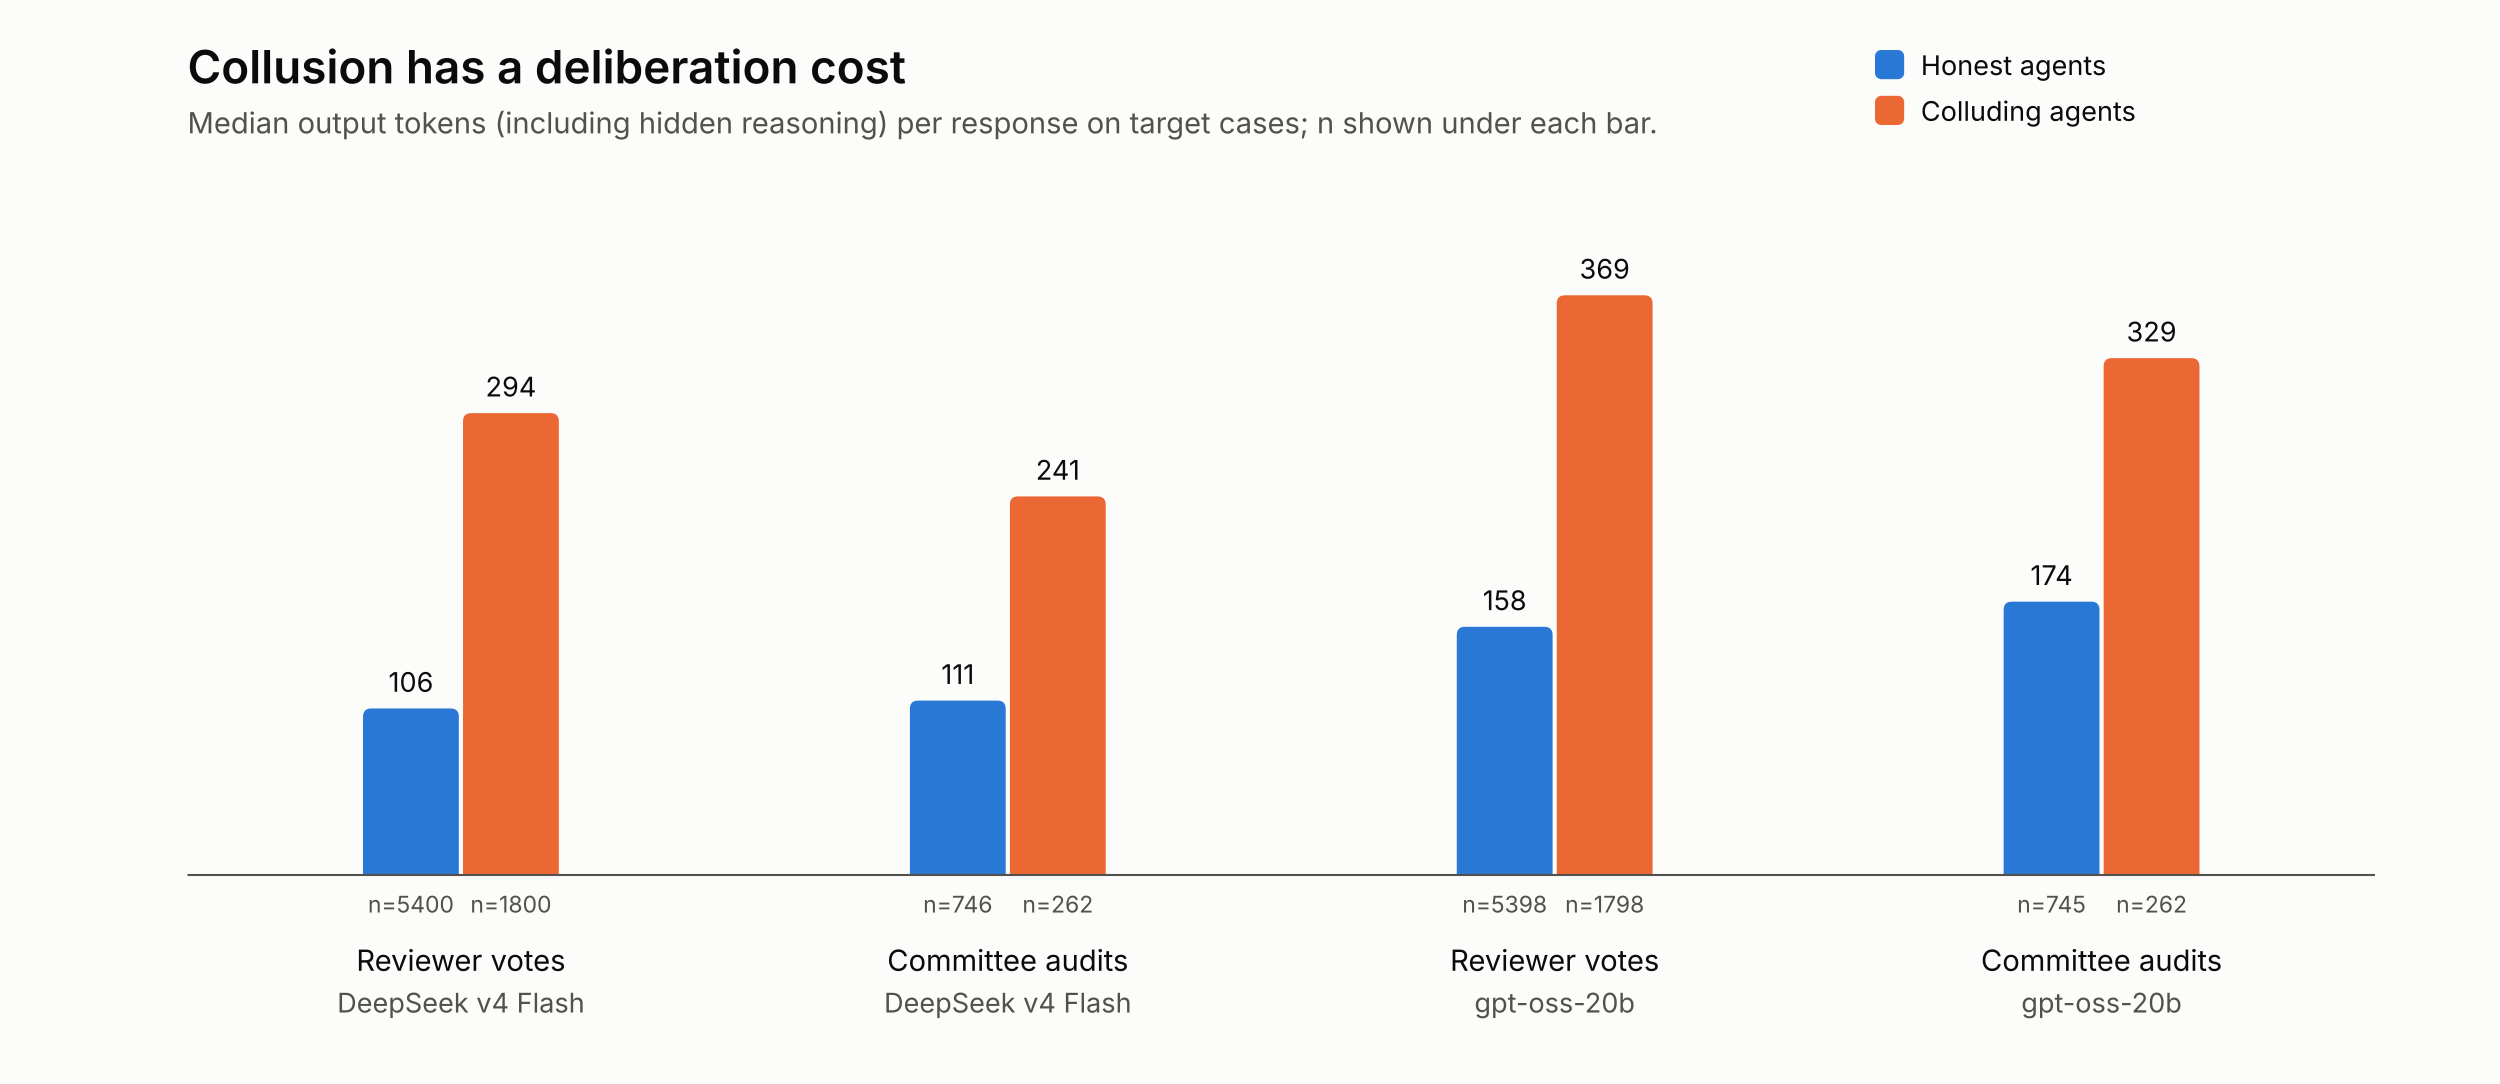
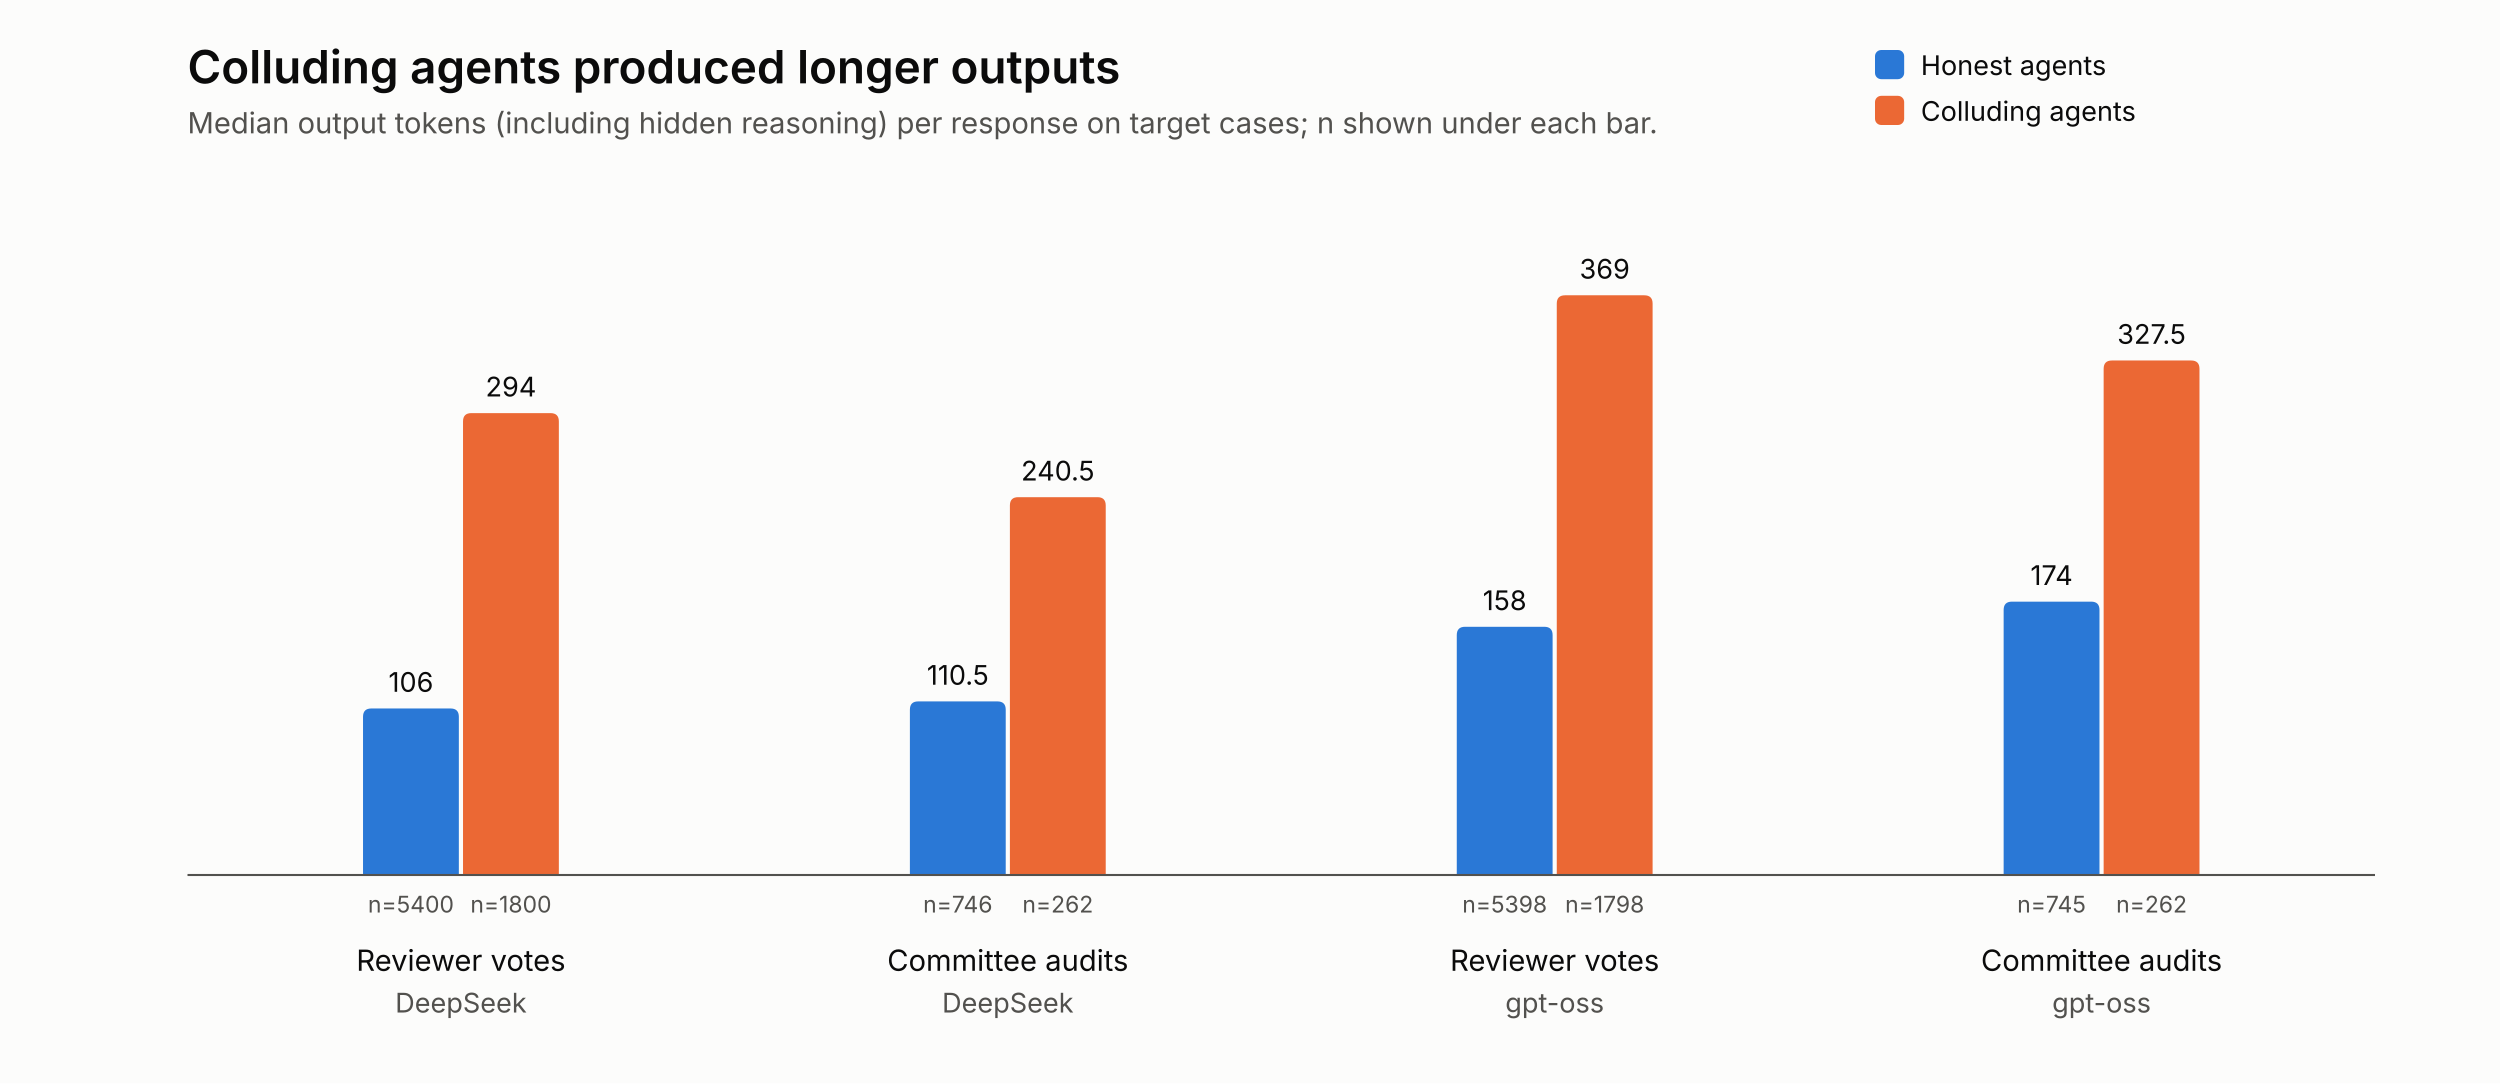
<svg xmlns="http://www.w3.org/2000/svg" width="1200" height="520" viewBox="0 0 1200 520">
  <rect width="1200" height="520" fill="#fcfcfb" />
-   <text x="90" y="40" font-family="Inter, Segoe UI, Helvetica, Arial, sans-serif" font-size="22" font-weight="600" fill="#0b0b0b">Collusion has a deliberation cost</text>
+   <text x="90" y="40" font-family="Inter, Segoe UI, Helvetica, Arial, sans-serif" font-size="22" font-weight="600" fill="#0b0b0b">Colluding agents produced longer outputs</text>
  <text x="90" y="64" font-family="Inter, Segoe UI, Helvetica, Arial, sans-serif" font-size="14" fill="#52514e">Median output tokens (including hidden reasoning) per response on target cases; n shown under each bar.</text>
  <text x="221.25" y="466" font-family="Inter, Segoe UI, Helvetica, Arial, sans-serif" font-size="14" fill="#0b0b0b" text-anchor="middle">Reviewer votes</text>
-   <text x="221.25" y="486" font-family="Inter, Segoe UI, Helvetica, Arial, sans-serif" font-size="13" fill="#52514e" text-anchor="middle">DeepSeek v4 Flash</text>
+   <text x="221.25" y="486" font-family="Inter, Segoe UI, Helvetica, Arial, sans-serif" font-size="13" fill="#52514e" text-anchor="middle">DeepSeek</text>
  <path d="M174.25,420 V344.066 q0,-4 4,-4 H216.25 q4,0 4,4 V420 Z" fill="#2a78d6" />
  <text x="197.25" y="332.066" font-family="Inter, Segoe UI, Helvetica, Arial, sans-serif" font-size="13" fill="#0b0b0b" text-anchor="middle">106</text>
  <text x="197.25" y="438" font-family="Inter, Segoe UI, Helvetica, Arial, sans-serif" font-size="11" fill="#52514e" text-anchor="middle">n=5400</text>
  <path d="M222.25,420 V202.296 q0,-4 4,-4 H264.25 q4,0 4,4 V420 Z" fill="#eb6834" />
  <text x="245.25" y="190.296" font-family="Inter, Segoe UI, Helvetica, Arial, sans-serif" font-size="13" fill="#0b0b0b" text-anchor="middle">294</text>
  <text x="245.25" y="438" font-family="Inter, Segoe UI, Helvetica, Arial, sans-serif" font-size="11" fill="#52514e" text-anchor="middle">n=1800</text>
  <text x="483.75" y="466" font-family="Inter, Segoe UI, Helvetica, Arial, sans-serif" font-size="14" fill="#0b0b0b" text-anchor="middle">Committee audits</text>
-   <text x="483.75" y="486" font-family="Inter, Segoe UI, Helvetica, Arial, sans-serif" font-size="13" fill="#52514e" text-anchor="middle">DeepSeek v4 Flash</text>
-   <path d="M436.75,420 V340.296 q0,-4 4,-4 H478.75 q4,0 4,4 V420 Z" fill="#2a78d6" />
-   <text x="459.75" y="328.296" font-family="Inter, Segoe UI, Helvetica, Arial, sans-serif" font-size="13" fill="#0b0b0b" text-anchor="middle">111</text>
+   <text x="483.75" y="486" font-family="Inter, Segoe UI, Helvetica, Arial, sans-serif" font-size="13" fill="#52514e" text-anchor="middle">DeepSeek</text>
+   <path d="M436.75,420 V340.673 q0,-4 4,-4 H478.75 q4,0 4,4 V420 Z" fill="#2a78d6" />
+   <text x="459.75" y="328.673" font-family="Inter, Segoe UI, Helvetica, Arial, sans-serif" font-size="13" fill="#0b0b0b" text-anchor="middle">110.5</text>
  <text x="459.75" y="438" font-family="Inter, Segoe UI, Helvetica, Arial, sans-serif" font-size="11" fill="#52514e" text-anchor="middle">n=746</text>
-   <path d="M484.75,420 V242.263 q0,-4 4,-4 H526.75 q4,0 4,4 V420 Z" fill="#eb6834" />
-   <text x="507.75" y="230.263" font-family="Inter, Segoe UI, Helvetica, Arial, sans-serif" font-size="13" fill="#0b0b0b" text-anchor="middle">241</text>
+   <path d="M484.75,420 V242.64 q0,-4 4,-4 H526.75 q4,0 4,4 V420 Z" fill="#eb6834" />
+   <text x="507.75" y="230.64" font-family="Inter, Segoe UI, Helvetica, Arial, sans-serif" font-size="13" fill="#0b0b0b" text-anchor="middle">240.5</text>
  <text x="507.75" y="438" font-family="Inter, Segoe UI, Helvetica, Arial, sans-serif" font-size="11" fill="#52514e" text-anchor="middle">n=262</text>
  <text x="746.25" y="466" font-family="Inter, Segoe UI, Helvetica, Arial, sans-serif" font-size="14" fill="#0b0b0b" text-anchor="middle">Reviewer votes</text>
-   <text x="746.25" y="486" font-family="Inter, Segoe UI, Helvetica, Arial, sans-serif" font-size="13" fill="#52514e" text-anchor="middle">gpt-oss-20b</text>
+   <text x="746.25" y="486" font-family="Inter, Segoe UI, Helvetica, Arial, sans-serif" font-size="13" fill="#52514e" text-anchor="middle">gpt-oss</text>
  <path d="M699.25,420 V304.853 q0,-4 4,-4 H741.25 q4,0 4,4 V420 Z" fill="#2a78d6" />
  <text x="722.25" y="292.853" font-family="Inter, Segoe UI, Helvetica, Arial, sans-serif" font-size="13" fill="#0b0b0b" text-anchor="middle">158</text>
  <text x="722.25" y="438" font-family="Inter, Segoe UI, Helvetica, Arial, sans-serif" font-size="11" fill="#52514e" text-anchor="middle">n=5398</text>
  <path d="M747.25,420 V145.739 q0,-4 4,-4 H789.25 q4,0 4,4 V420 Z" fill="#eb6834" />
  <text x="770.25" y="133.739" font-family="Inter, Segoe UI, Helvetica, Arial, sans-serif" font-size="13" fill="#0b0b0b" text-anchor="middle">369</text>
  <text x="770.25" y="438" font-family="Inter, Segoe UI, Helvetica, Arial, sans-serif" font-size="11" fill="#52514e" text-anchor="middle">n=1798</text>
  <text x="1008.75" y="466" font-family="Inter, Segoe UI, Helvetica, Arial, sans-serif" font-size="14" fill="#0b0b0b" text-anchor="middle">Committee audits</text>
-   <text x="1008.75" y="486" font-family="Inter, Segoe UI, Helvetica, Arial, sans-serif" font-size="13" fill="#52514e" text-anchor="middle">gpt-oss-20b</text>
+   <text x="1008.75" y="486" font-family="Inter, Segoe UI, Helvetica, Arial, sans-serif" font-size="13" fill="#52514e" text-anchor="middle">gpt-oss</text>
  <path d="M961.75,420 V292.788 q0,-4 4,-4 H1003.75 q4,0 4,4 V420 Z" fill="#2a78d6" />
  <text x="984.75" y="280.788" font-family="Inter, Segoe UI, Helvetica, Arial, sans-serif" font-size="13" fill="#0b0b0b" text-anchor="middle">174</text>
  <text x="984.75" y="438" font-family="Inter, Segoe UI, Helvetica, Arial, sans-serif" font-size="11" fill="#52514e" text-anchor="middle">n=745</text>
-   <path d="M1009.75,420 V175.903 q0,-4 4,-4 H1051.75 q4,0 4,4 V420 Z" fill="#eb6834" />
-   <text x="1032.75" y="163.903" font-family="Inter, Segoe UI, Helvetica, Arial, sans-serif" font-size="13" fill="#0b0b0b" text-anchor="middle">329</text>
+   <path d="M1009.75,420 V177.034 q0,-4 4,-4 H1051.75 q4,0 4,4 V420 Z" fill="#eb6834" />
+   <text x="1032.75" y="165.034" font-family="Inter, Segoe UI, Helvetica, Arial, sans-serif" font-size="13" fill="#0b0b0b" text-anchor="middle">327.5</text>
  <text x="1032.75" y="438" font-family="Inter, Segoe UI, Helvetica, Arial, sans-serif" font-size="11" fill="#52514e" text-anchor="middle">n=262</text>
  <line x1="90" y1="420" x2="1140" y2="420" stroke="#52514e" stroke-width="1" />
  <rect x="900" y="24" width="14" height="14" rx="3" fill="#2a78d6" />
  <text x="922" y="36" font-family="Inter, Segoe UI, Helvetica, Arial, sans-serif" font-size="13" fill="#0b0b0b">Honest agents</text>
  <rect x="900" y="46" width="14" height="14" rx="3" fill="#eb6834" />
  <text x="922" y="58" font-family="Inter, Segoe UI, Helvetica, Arial, sans-serif" font-size="13" fill="#0b0b0b">Colluding agents</text>
</svg>
